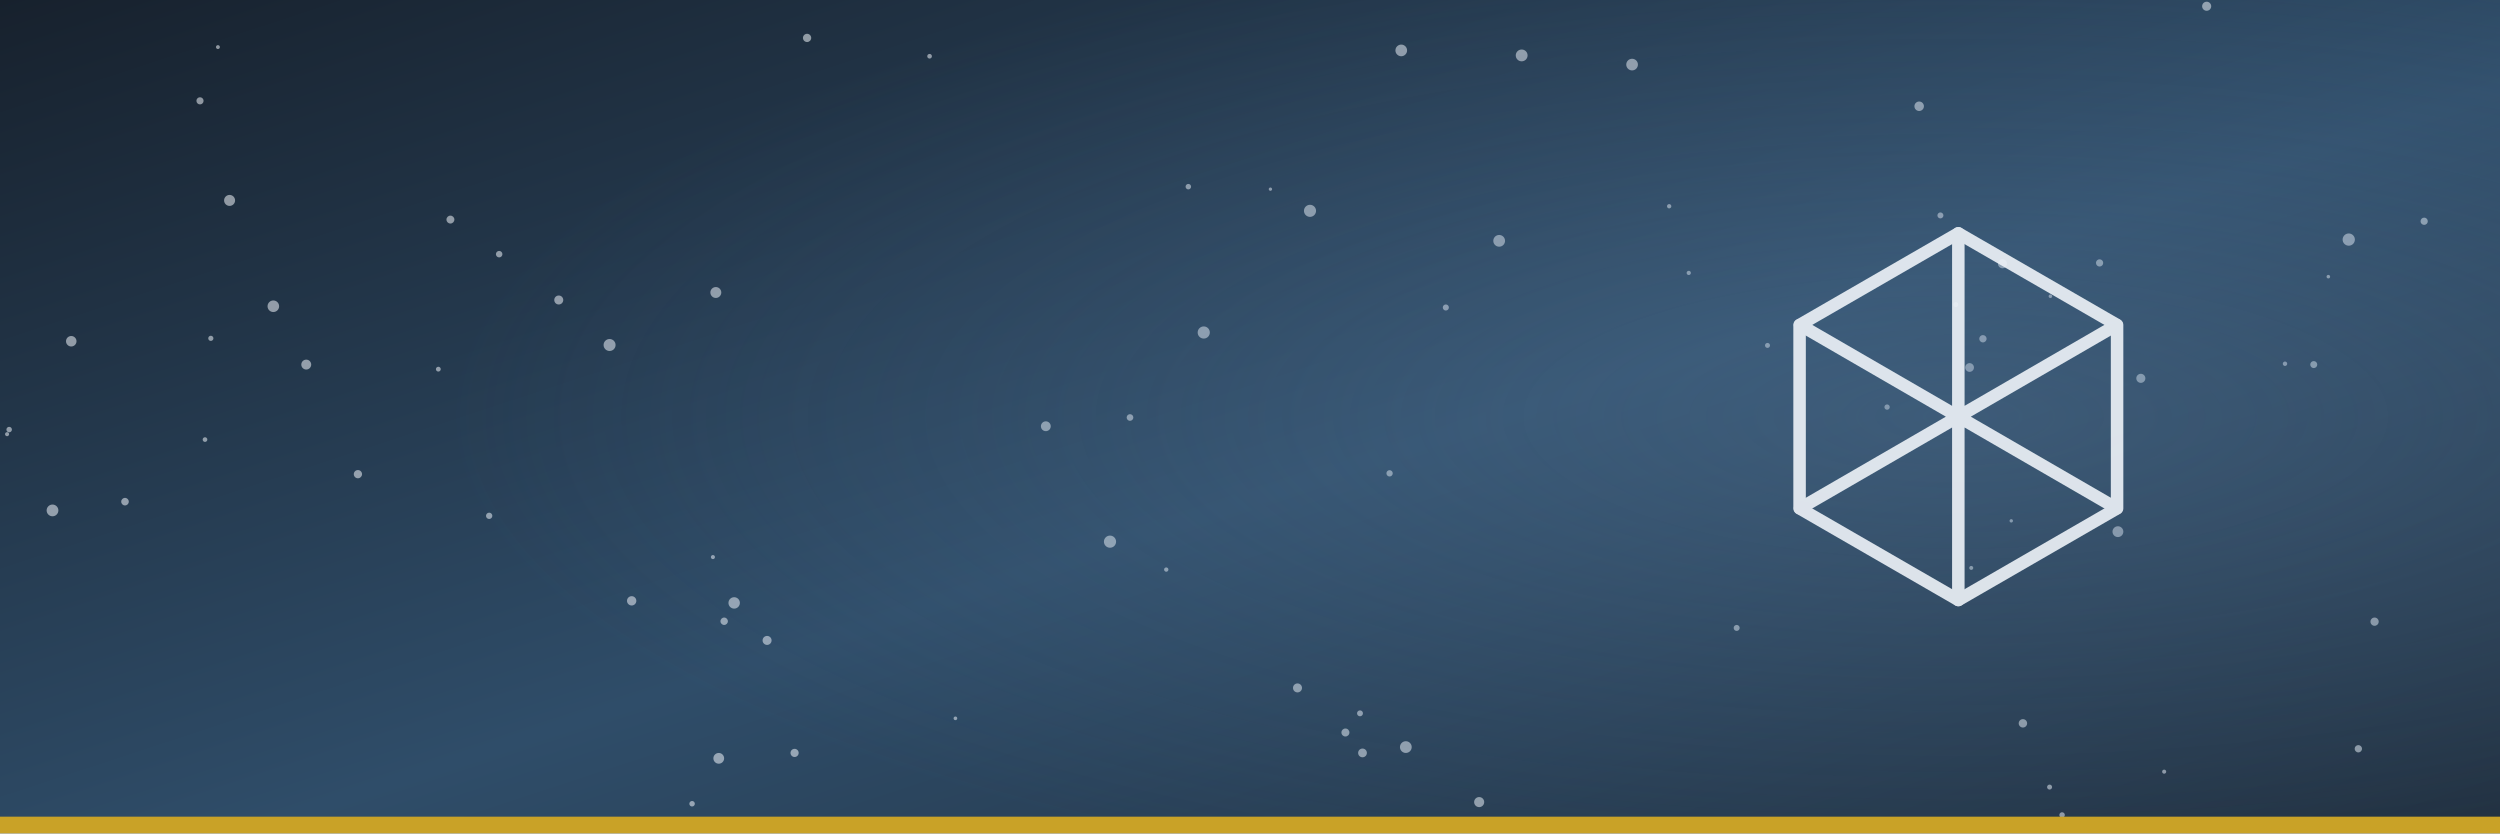
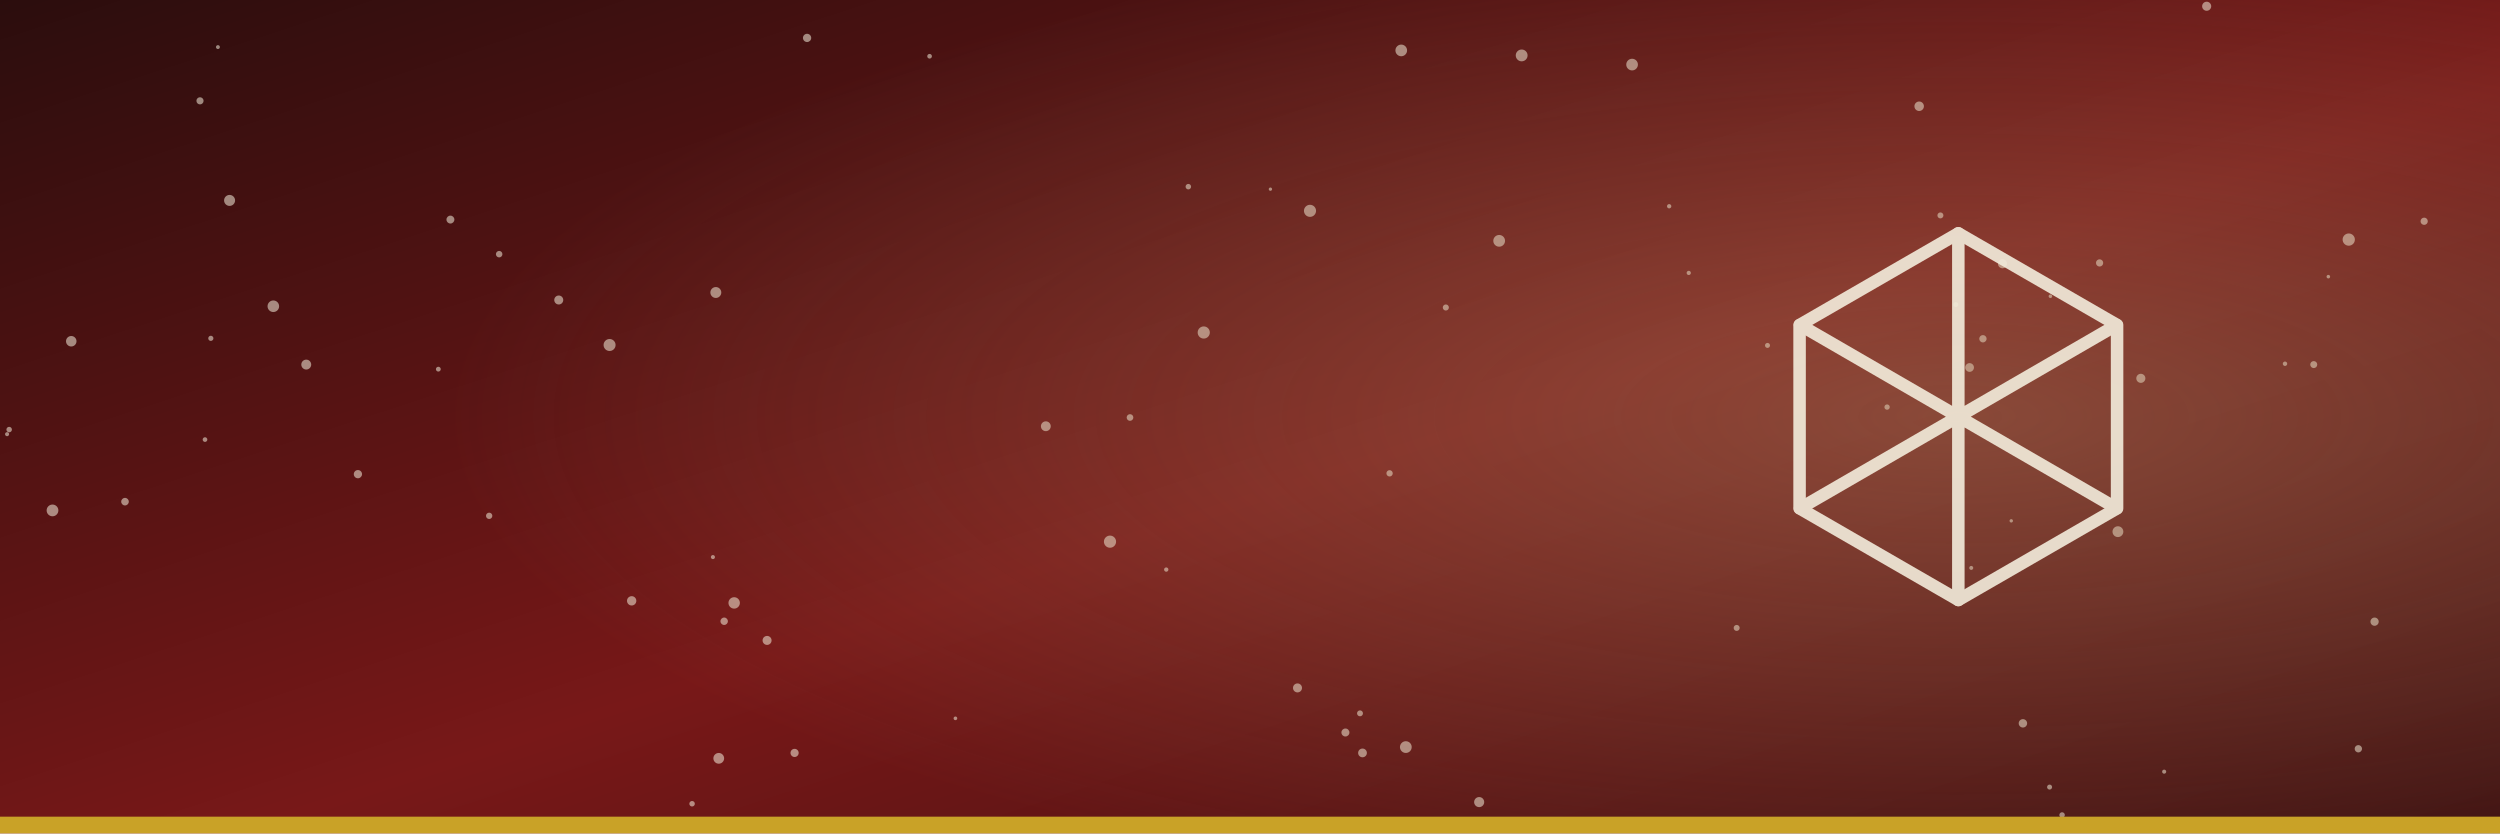
<svg xmlns="http://www.w3.org/2000/svg" viewBox="0 0 600 200" width="600" height="200" role="img">
  <defs>
    <linearGradient id="fundo" x1="0" y1="0" x2="1" y2="1">
-       <stop offset="0" stop-color="#17212d" />
-       <stop offset="0.55" stop-color="#2f4d69" />
-       <stop offset="1" stop-color="#1f2d3c" />
+       <stop offset="0" stop-color="#2b0d0d" />
+       <stop offset="0.55" stop-color="#781818" />
+       <stop offset="1" stop-color="#3d1010" />
    </linearGradient>
    <radialGradient id="brilho" cx="0.78" cy="0.5" r="0.6">
-       <stop offset="0" stop-color="#5e82a6" stop-opacity="0.35" />
-       <stop offset="1" stop-color="#5e82a6" stop-opacity="0" />
+       <stop offset="0" stop-color="#c0a878" stop-opacity="0.35" />
+       <stop offset="1" stop-color="#c0a878" stop-opacity="0" />
    </radialGradient>
  </defs>
  <rect width="600" height="200" fill="url(#fundo)" />
-   <g fill="#eef3f8" opacity="0.55">
+   <g fill="#f3ecdb" opacity="0.55">
    <circle cx="171.8" cy="70.2" r="1.31" />
    <circle cx="117.4" cy="123.8" r="0.76" />
    <circle cx="336.3" cy="12.1" r="1.40" />
    <circle cx="494.9" cy="195.6" r="0.66" />
    <circle cx="119.8" cy="61.0" r="0.78" />
    <circle cx="271.2" cy="100.2" r="0.80" />
    <circle cx="503.9" cy="63.1" r="0.87" />
    <circle cx="17.1" cy="81.9" r="1.26" />
    <circle cx="333.5" cy="113.6" r="0.76" />
    <circle cx="311.4" cy="165.1" r="1.08" />
    <circle cx="472.7" cy="88.2" r="1.05" />
    <circle cx="465.7" cy="51.7" r="0.72" />
    <circle cx="65.6" cy="73.5" r="1.39" />
    <circle cx="304.9" cy="45.4" r="0.40" />
    <circle cx="558.8" cy="66.4" r="0.43" />
    <circle cx="508.3" cy="127.6" r="1.30" />
    <circle cx="548.4" cy="87.3" r="0.53" />
    <circle cx="327.0" cy="180.7" r="1.05" />
    <circle cx="424.2" cy="82.9" r="0.60" />
    <circle cx="513.8" cy="90.8" r="1.09" />
    <circle cx="400.6" cy="49.5" r="0.52" />
    <circle cx="55.1" cy="48.1" r="1.32" />
    <circle cx="229.3" cy="172.4" r="0.44" />
    <circle cx="555.3" cy="87.5" r="0.84" />
    <circle cx="1.7" cy="104.2" r="0.49" />
    <circle cx="223.1" cy="13.5" r="0.56" />
    <circle cx="355.0" cy="192.5" r="1.21" />
    <circle cx="171.1" cy="133.7" r="0.49" />
    <circle cx="326.4" cy="171.2" r="0.71" />
    <circle cx="473.1" cy="136.3" r="0.48" />
    <circle cx="285.2" cy="44.8" r="0.66" />
    <circle cx="134.1" cy="72.0" r="1.08" />
    <circle cx="563.7" cy="57.5" r="1.47" />
    <circle cx="566.0" cy="179.7" r="0.88" />
    <circle cx="173.8" cy="149.1" r="0.89" />
    <circle cx="322.9" cy="175.8" r="0.96" />
    <circle cx="469.4" cy="73.1" r="0.59" />
    <circle cx="73.5" cy="87.5" r="1.19" />
    <circle cx="176.2" cy="144.7" r="1.37" />
    <circle cx="30.0" cy="120.4" r="0.91" />
    <circle cx="485.5" cy="173.6" r="1.01" />
    <circle cx="50.6" cy="81.2" r="0.62" />
    <circle cx="266.4" cy="130.0" r="1.46" />
    <circle cx="347.0" cy="73.8" r="0.73" />
    <circle cx="288.9" cy="79.8" r="1.46" />
    <circle cx="475.9" cy="81.3" r="0.88" />
    <circle cx="105.2" cy="88.6" r="0.58" />
    <circle cx="519.4" cy="185.2" r="0.49" />
    <circle cx="337.4" cy="179.3" r="1.41" />
    <circle cx="172.5" cy="182.0" r="1.29" />
    <circle cx="405.3" cy="65.5" r="0.51" />
    <circle cx="166.1" cy="192.9" r="0.66" />
    <circle cx="49.2" cy="105.5" r="0.56" />
    <circle cx="190.7" cy="180.7" r="0.98" />
    <circle cx="492.1" cy="71.1" r="0.43" />
    <circle cx="314.4" cy="50.6" r="1.45" />
    <circle cx="569.9" cy="149.2" r="0.99" />
    <circle cx="52.3" cy="11.3" r="0.47" />
    <circle cx="48.0" cy="24.2" r="0.86" />
    <circle cx="460.6" cy="25.5" r="1.14" />
    <circle cx="12.6" cy="122.5" r="1.41" />
    <circle cx="482.7" cy="125.0" r="0.41" />
    <circle cx="146.3" cy="82.8" r="1.44" />
    <circle cx="416.8" cy="150.7" r="0.72" />
    <circle cx="193.7" cy="9.1" r="0.99" />
    <circle cx="359.8" cy="57.8" r="1.41" />
    <circle cx="108.1" cy="52.7" r="0.95" />
    <circle cx="279.9" cy="136.7" r="0.52" />
    <circle cx="85.9" cy="113.8" r="0.99" />
    <circle cx="391.7" cy="15.5" r="1.40" />
    <circle cx="480.6" cy="63.3" r="1.09" />
    <circle cx="2.2" cy="103.1" r="0.66" />
    <circle cx="529.6" cy="1.5" r="1.09" />
    <circle cx="581.8" cy="53.1" r="0.87" />
    <circle cx="365.2" cy="13.3" r="1.42" />
    <circle cx="151.6" cy="144.2" r="1.12" />
    <circle cx="491.9" cy="188.9" r="0.60" />
    <circle cx="251.0" cy="102.3" r="1.18" />
    <circle cx="184.1" cy="153.7" r="1.08" />
    <circle cx="452.9" cy="97.7" r="0.64" />
  </g>
  <rect width="600" height="200" fill="url(#brilho)" />
-   <g fill="none" stroke="#eef3f8" stroke-width="3" stroke-linecap="round" stroke-linejoin="round" opacity="0.9">
+   <g fill="none" stroke="#f3ecdb" stroke-width="3" stroke-linecap="round" stroke-linejoin="round" opacity="0.9">
    <polygon points="470.0,56.0 508.1,78.0 508.1,122.0 470.0,144.0 431.9,122.0 431.9,78.0" />
    <path d="M470 56 V144 M432 78 L508 122 M432 122 L508 78" />
  </g>
  <rect x="0" y="196" width="600" height="4" fill="#c9a227" />
</svg>
